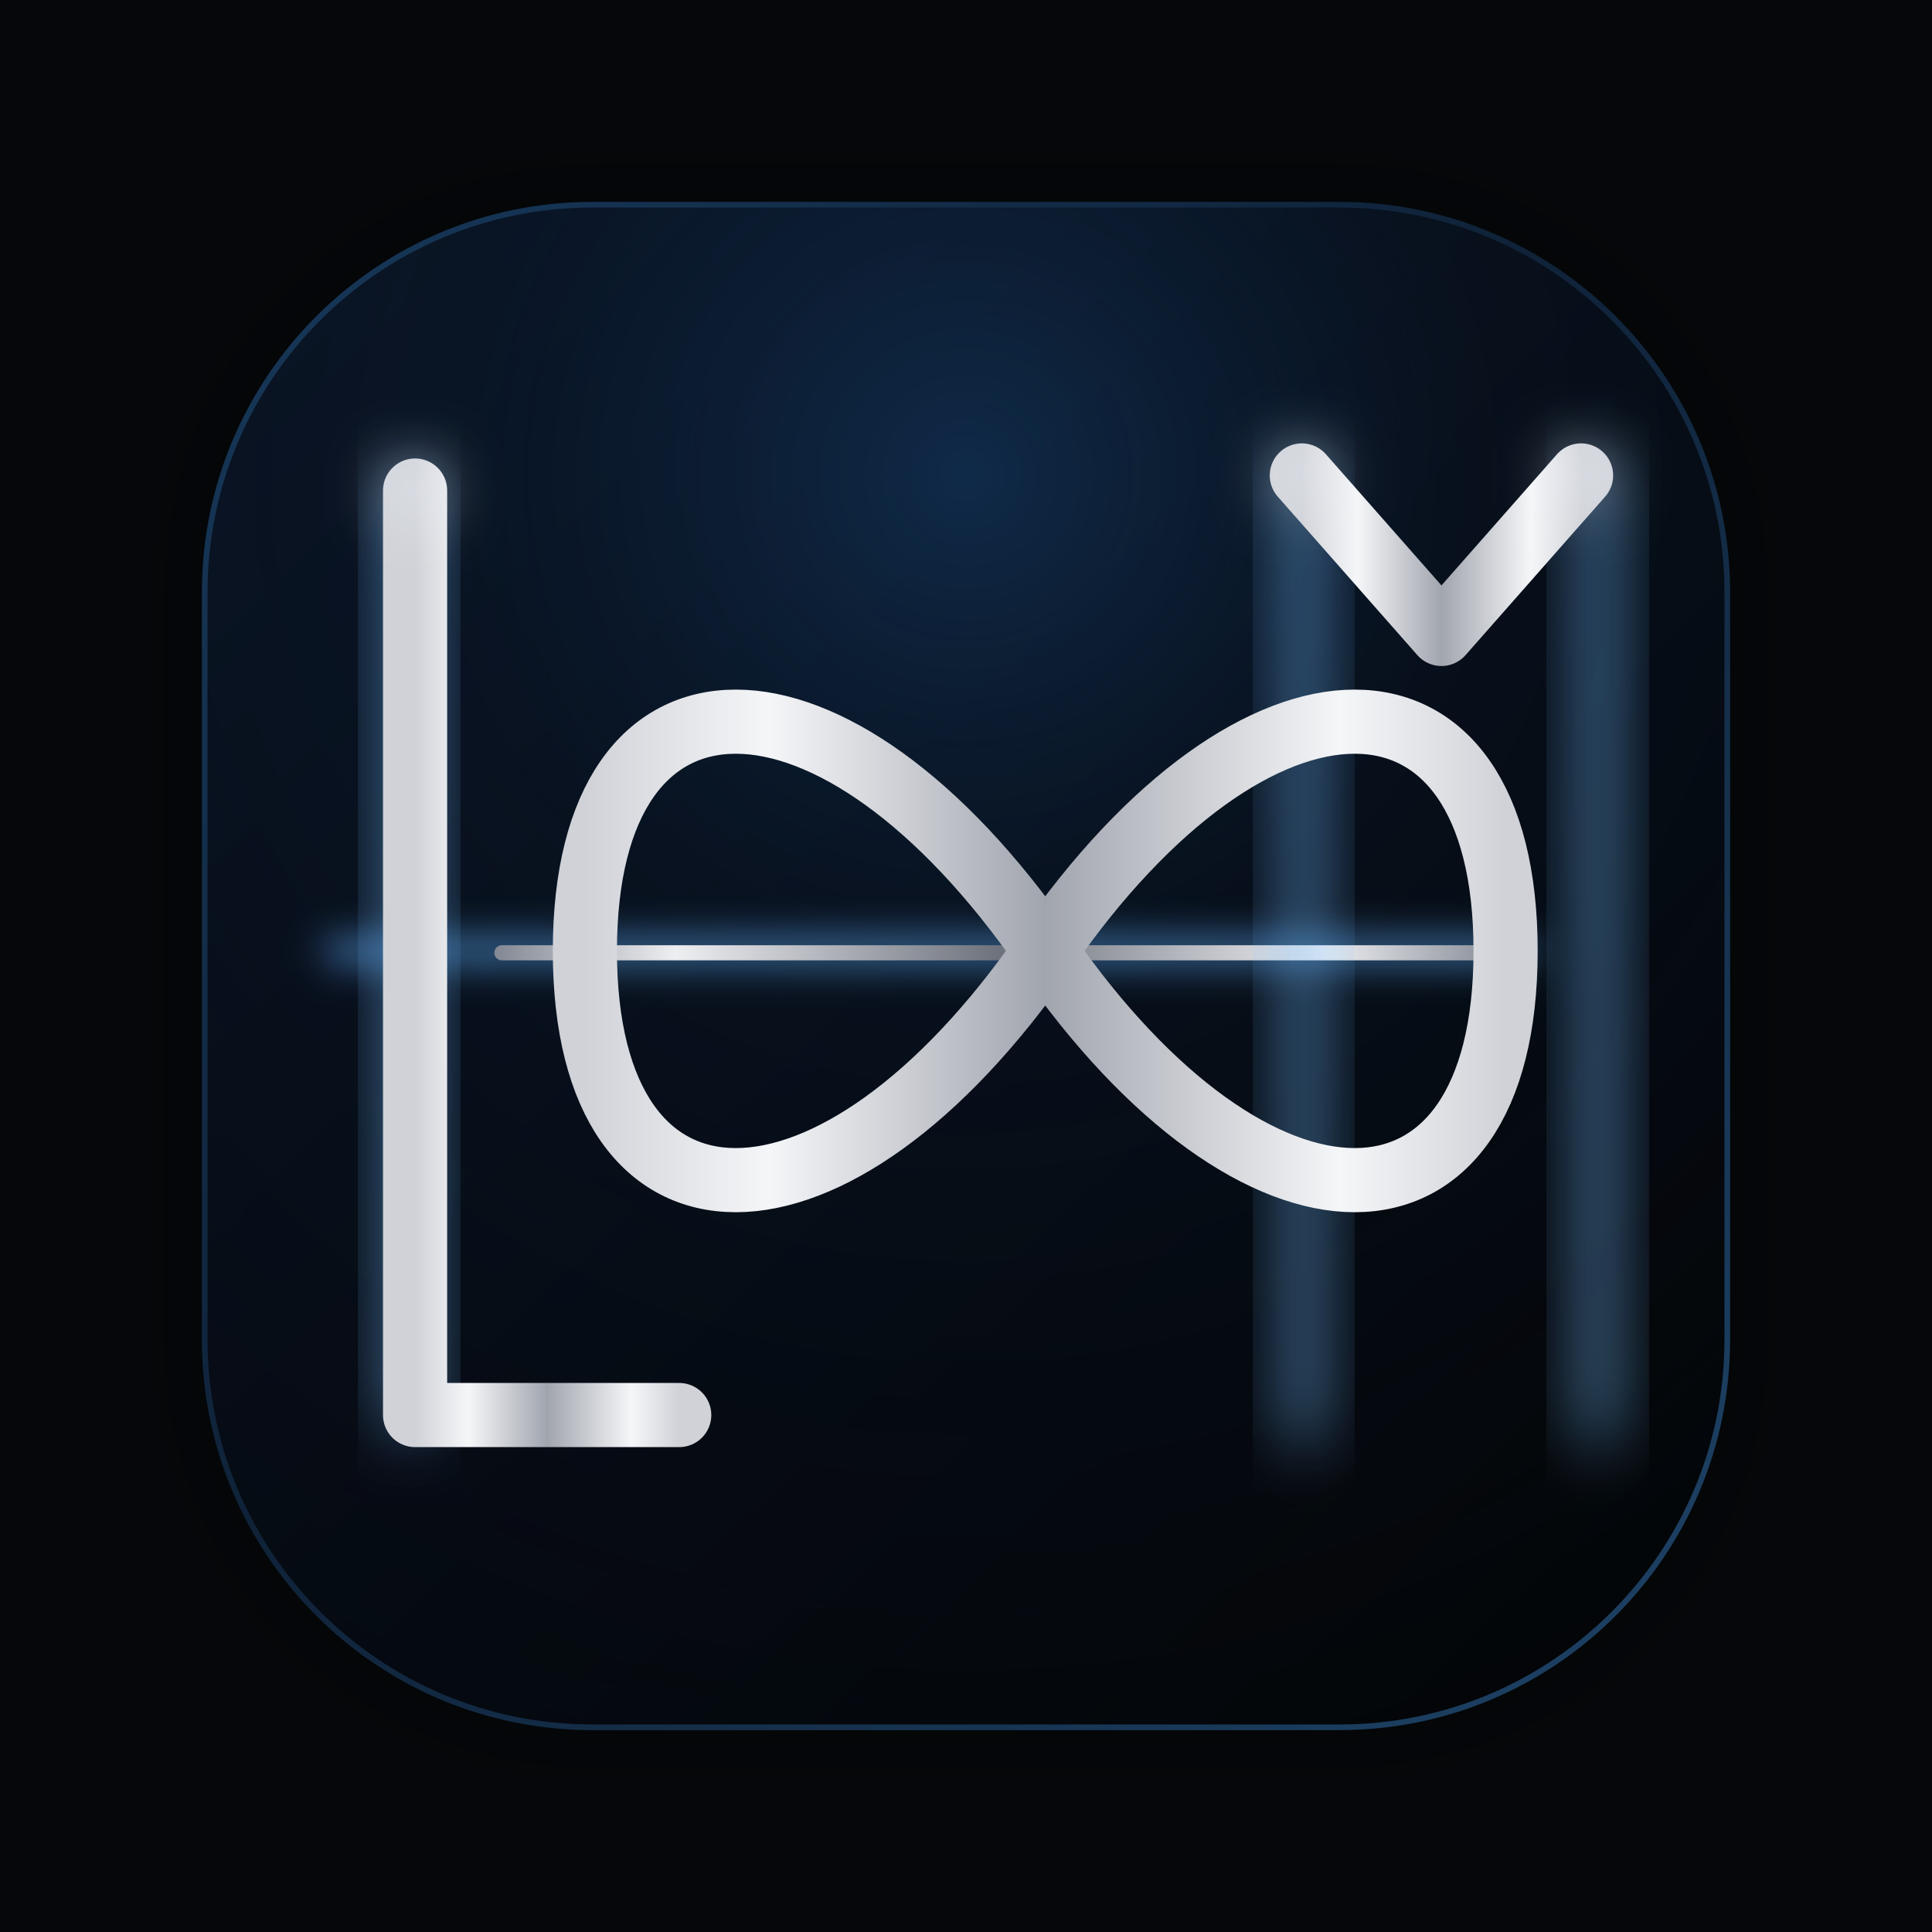
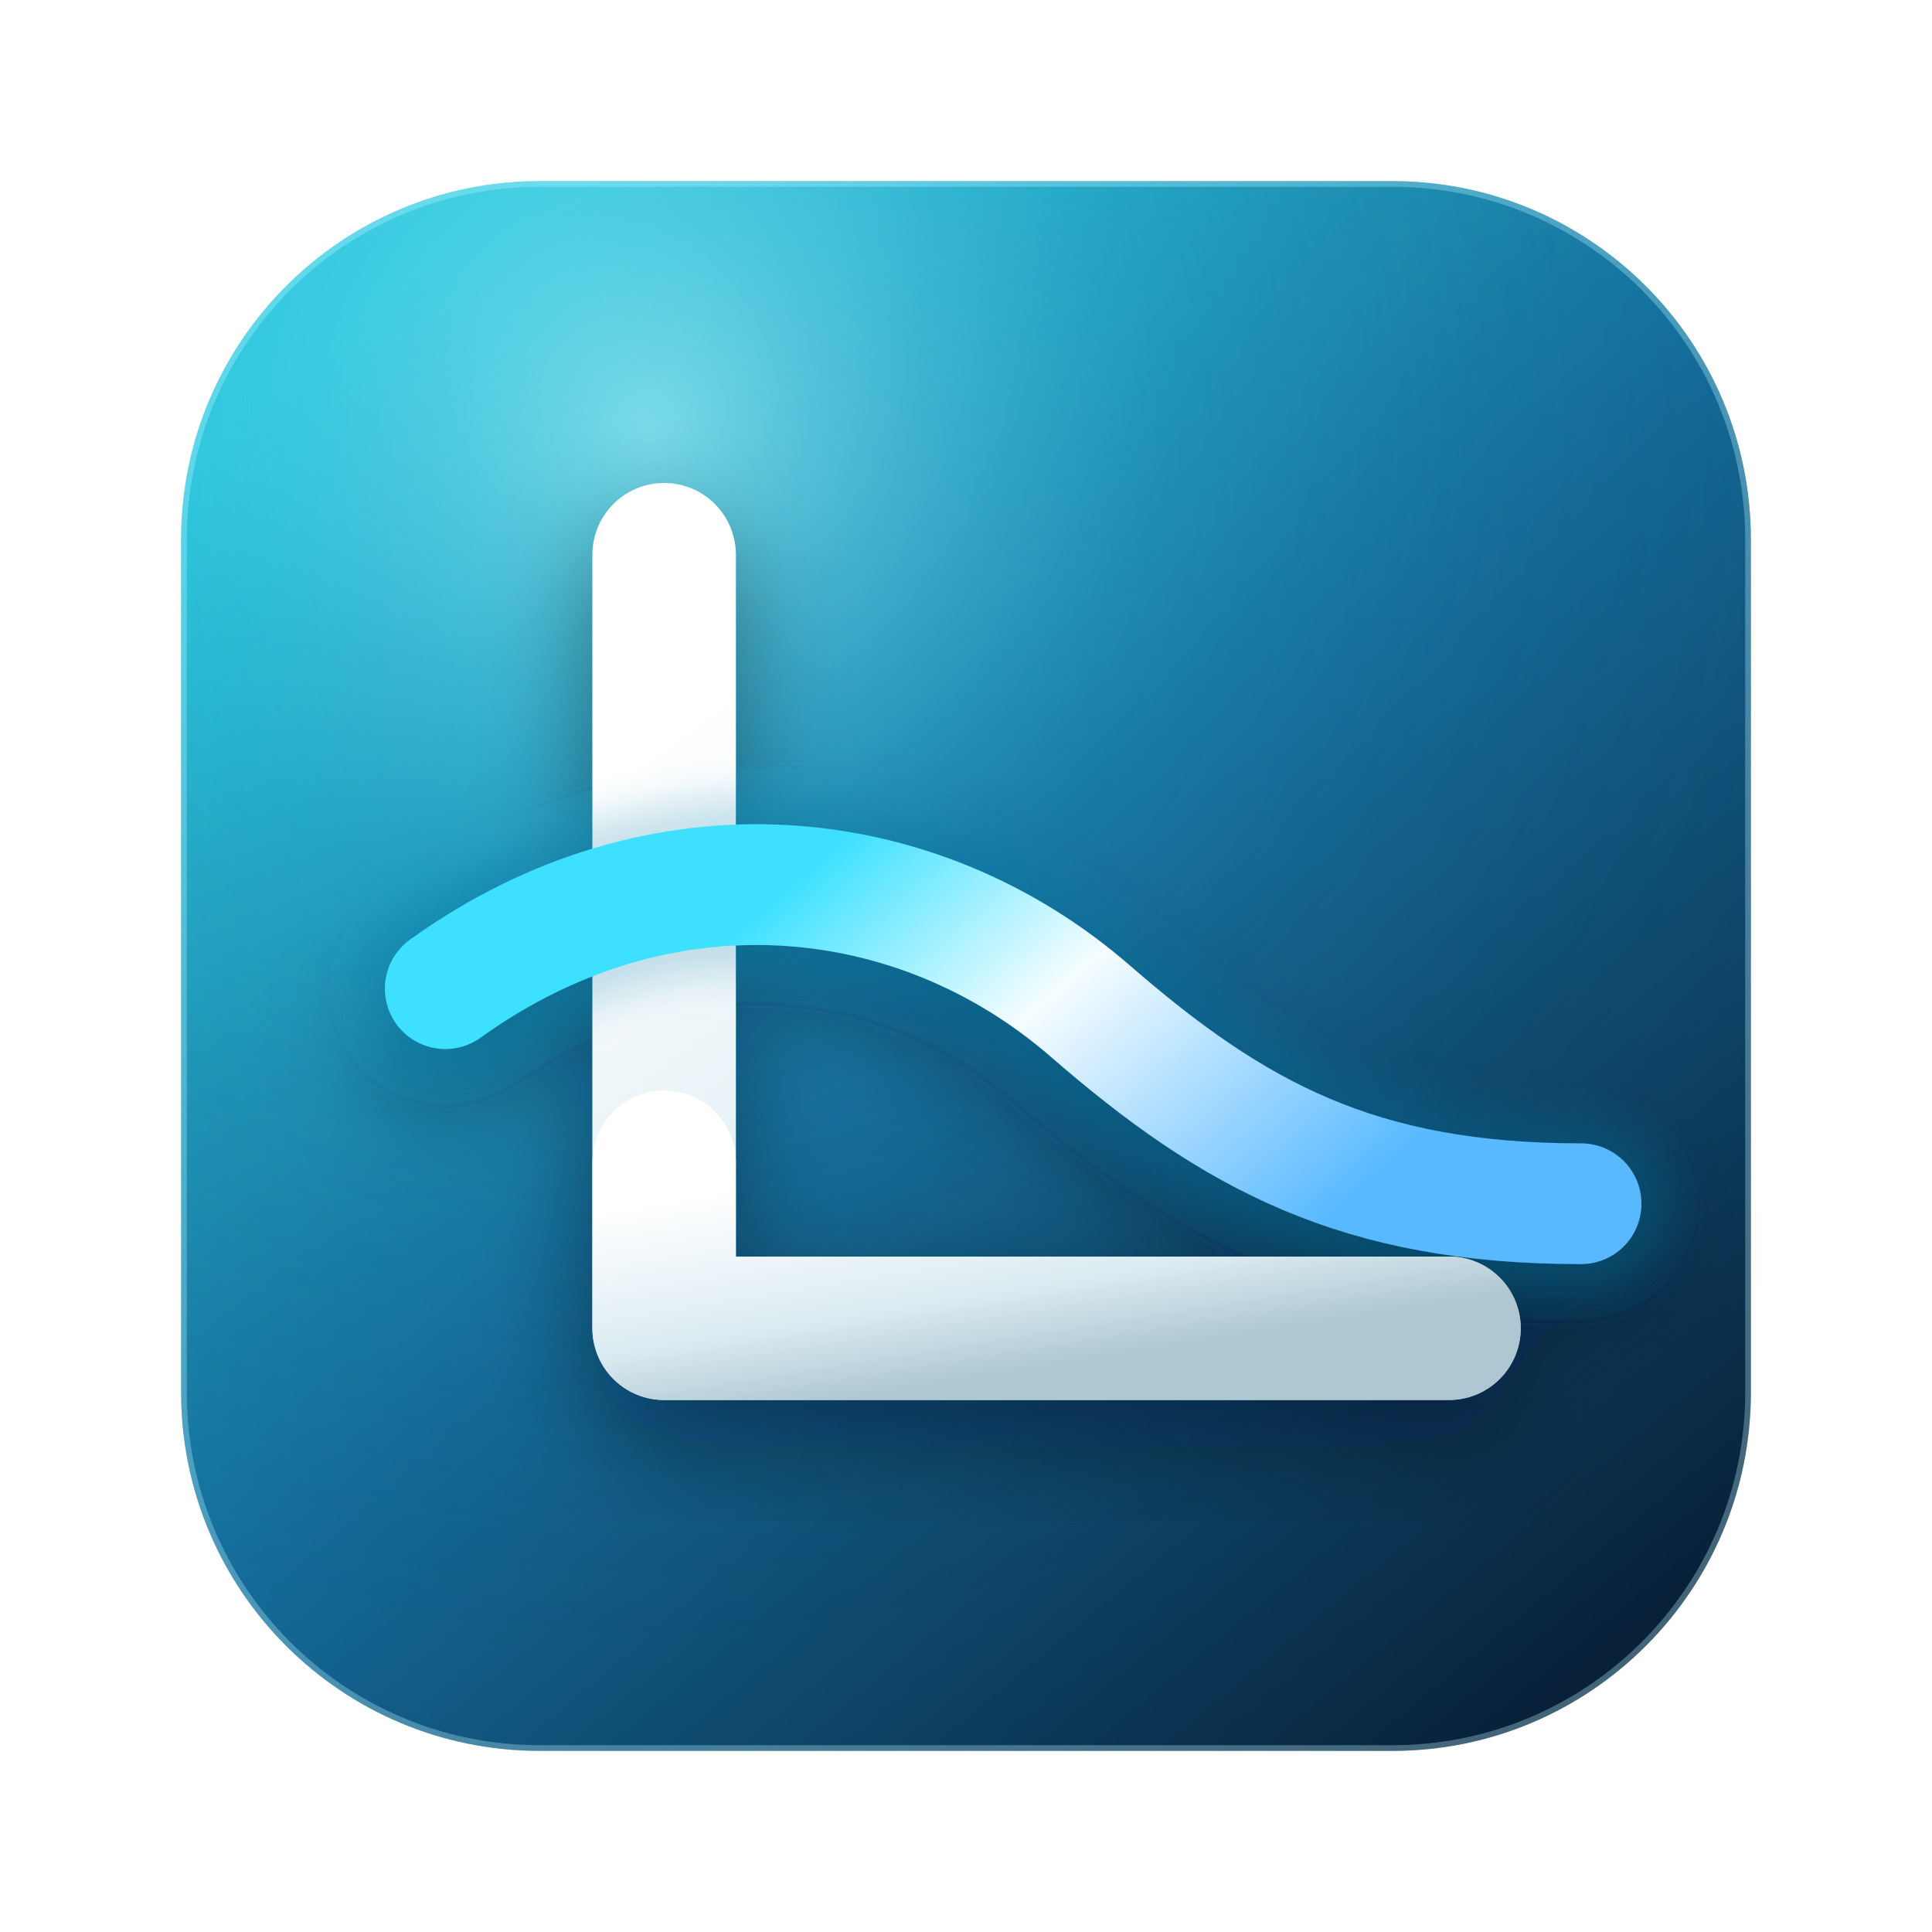
<svg xmlns="http://www.w3.org/2000/svg" viewBox="0 0 1024 1024" role="img" aria-labelledby="title desc">
  <defs>
-     <linearGradient id="panelFill" x1="8%" y1="6%" x2="92%" y2="94%">
-       <stop offset="0%" stop-color="#08111f" />
-       <stop offset="58%" stop-color="#050910" />
-       <stop offset="100%" stop-color="#030507" />
+     <linearGradient id="tile" x1="14%" y1="7%" x2="88%" y2="96%">
+       <stop offset="0%" stop-color="#2ac8dc" />
+       <stop offset="48%" stop-color="#146d9c" />
+       <stop offset="100%" stop-color="#082038" />
    </linearGradient>
-     <linearGradient id="panelStroke" x1="0%" y1="0%" x2="100%" y2="100%">
-       <stop offset="0%" stop-color="#17395b" />
-       <stop offset="45%" stop-color="#0f2238" />
-       <stop offset="100%" stop-color="#1e4468" />
+     <radialGradient id="tileLight" cx="30%" cy="16%" r="78%">
+       <stop offset="0%" stop-color="#bafcff" stop-opacity="0.58" />
+       <stop offset="42%" stop-color="#3bc2e7" stop-opacity="0.14" />
+       <stop offset="100%" stop-color="#082038" stop-opacity="0" />
+     </radialGradient>
+     <linearGradient id="silver" x1="20%" y1="8%" x2="86%" y2="96%">
+       <stop offset="0%" stop-color="#ffffff" />
+       <stop offset="62%" stop-color="#dcecf2" />
+       <stop offset="100%" stop-color="#aec7d2" />
    </linearGradient>
-     <radialGradient id="panelBloom" cx="50%" cy="18%" r="92%">
-       <stop offset="0%" stop-color="#1b4d83" stop-opacity="0.46" />
-       <stop offset="36%" stop-color="#0f2744" stop-opacity="0.2" />
-       <stop offset="100%" stop-color="#09121f" stop-opacity="0" />
-     </radialGradient>
-     <linearGradient id="silverStroke" x1="0%" y1="0%" x2="100%" y2="0%">
-       <stop offset="0%" stop-color="#d0d2d8" />
-       <stop offset="20%" stop-color="#f5f6f8" />
-       <stop offset="50%" stop-color="#a1a5ae" />
-       <stop offset="82%" stop-color="#f5f6f8" />
-       <stop offset="100%" stop-color="#d0d2d8" />
+     <linearGradient id="thread" x1="16%" y1="44%" x2="90%" y2="68%">
+       <stop offset="0%" stop-color="#3ee1ff" />
+       <stop offset="42%" stop-color="#f6fdff" />
+       <stop offset="100%" stop-color="#58b9ff" />
    </linearGradient>
-     <linearGradient id="beamSilver" x1="0%" y1="0%" x2="100%" y2="0%">
-       <stop offset="0%" stop-color="#868b95" />
-       <stop offset="18%" stop-color="#f7f7f8" />
-       <stop offset="50%" stop-color="#70747d" />
-       <stop offset="82%" stop-color="#f7f7f8" />
-       <stop offset="100%" stop-color="#868b95" />
-     </linearGradient>
-     <filter id="blueGlowWide" x="-100%" y="-100%" width="300%" height="300%">
-       <feGaussianBlur stdDeviation="18" />
+     <filter id="shadow" x="-25%" y="-25%" width="150%" height="150%">
+       <feDropShadow dx="0" dy="24" stdDeviation="28" flood-color="#00101f" flood-opacity="0.42" />
    </filter>
-     <filter id="beamGlow" x="-60%" y="-400%" width="220%" height="900%">
+     <filter id="glow" x="-40%" y="-95%" width="180%" height="290%">
      <feGaussianBlur stdDeviation="10" />
    </filter>
-     <filter id="halo" x="-120%" y="-120%" width="340%" height="340%">
-       <feGaussianBlur stdDeviation="16" />
-     </filter>
-     <filter id="panelShadow" x="-30%" y="-30%" width="160%" height="160%">
-       <feGaussianBlur stdDeviation="18" />
-     </filter>
  </defs>
-   <rect width="1024" height="1024" fill="#05070a" />
-   <rect x="96" y="96" width="832" height="832" rx="214" fill="#000000" opacity="0.24" filter="url(#panelShadow)" />
-   <rect x="108" y="108" width="808" height="808" rx="206" fill="url(#panelFill)" />
-   <rect x="108" y="108" width="808" height="808" rx="206" fill="url(#panelBloom)" />
-   <rect x="108.5" y="108.5" width="807" height="807" rx="205.5" fill="none" stroke="url(#panelStroke)" stroke-width="3" />
-   <g transform="translate(154 196)">
-     <rect x="18" y="302" width="642" height="12" rx="6" fill="#63b2ff" opacity="0.72" filter="url(#beamGlow)" />
-     <rect x="108" y="305" width="536" height="8" rx="4" fill="url(#beamSilver)" opacity="0.95" />
-     <rect x="54" y="58" width="18" height="504" rx="9" fill="#74bdff" opacity="0.88" filter="url(#blueGlowWide)" />
-     <rect x="528" y="50" width="18" height="520" rx="9" fill="#74bdff" opacity="0.72" filter="url(#blueGlowWide)" />
-     <rect x="684" y="50" width="18" height="520" rx="9" fill="#74bdff" opacity="0.72" filter="url(#blueGlowWide)" />
-     <g fill="none" stroke="url(#silverStroke)" stroke-width="34" stroke-linecap="round" stroke-linejoin="round">
-       <path d="M 66 64 L 66 554 L 206 554" />
-       <path d="M 156 308                C 156 146, 288 146, 400 308                C 512 470, 644 470, 644 308                C 644 146, 512 146, 400 308                C 288 470, 156 470, 156 308" />
-       <path d="M 536 56 L 536 562" />
-       <path d="M 536 56 L 610 140 L 684 56" />
-       <path d="M 684 56 L 684 562" />
-     </g>
-     <circle cx="66" cy="64" r="14" fill="#f2f7ff" opacity="0.68" filter="url(#halo)" />
-     <circle cx="536" cy="56" r="14" fill="#f2f7ff" opacity="0.62" filter="url(#halo)" />
-     <circle cx="684" cy="56" r="14" fill="#f2f7ff" opacity="0.62" filter="url(#halo)" />
+   <rect x="96" y="96" width="832" height="832" rx="190" fill="url(#tile)" />
+   <rect x="96" y="96" width="832" height="832" rx="190" fill="url(#tileLight)" />
+   <rect x="97.5" y="97.5" width="829" height="829" rx="188.5" fill="none" stroke="#c1f6ff" stroke-width="3" opacity="0.32" />
+   <g filter="url(#shadow)" fill="none" stroke-linecap="round" stroke-linejoin="round">
+     <path d="M 352 294 V 704 H 768" stroke="url(#silver)" stroke-width="76" />
+     <path d="M 236 524 C 350 442, 486 456, 578 536 C 654 602, 720 638, 838 638" stroke="#087faa" stroke-width="92" opacity="0.22" filter="url(#glow)" />
+     <path d="M 236 524 C 350 442, 486 456, 578 536 C 654 602, 720 638, 838 638" stroke="url(#thread)" stroke-width="64" />
+     <path d="M 352 294 V 470" stroke="url(#silver)" stroke-width="76" />
+     <path d="M 352 616 V 704 H 768" stroke="url(#silver)" stroke-width="76" />
  </g>
</svg>
